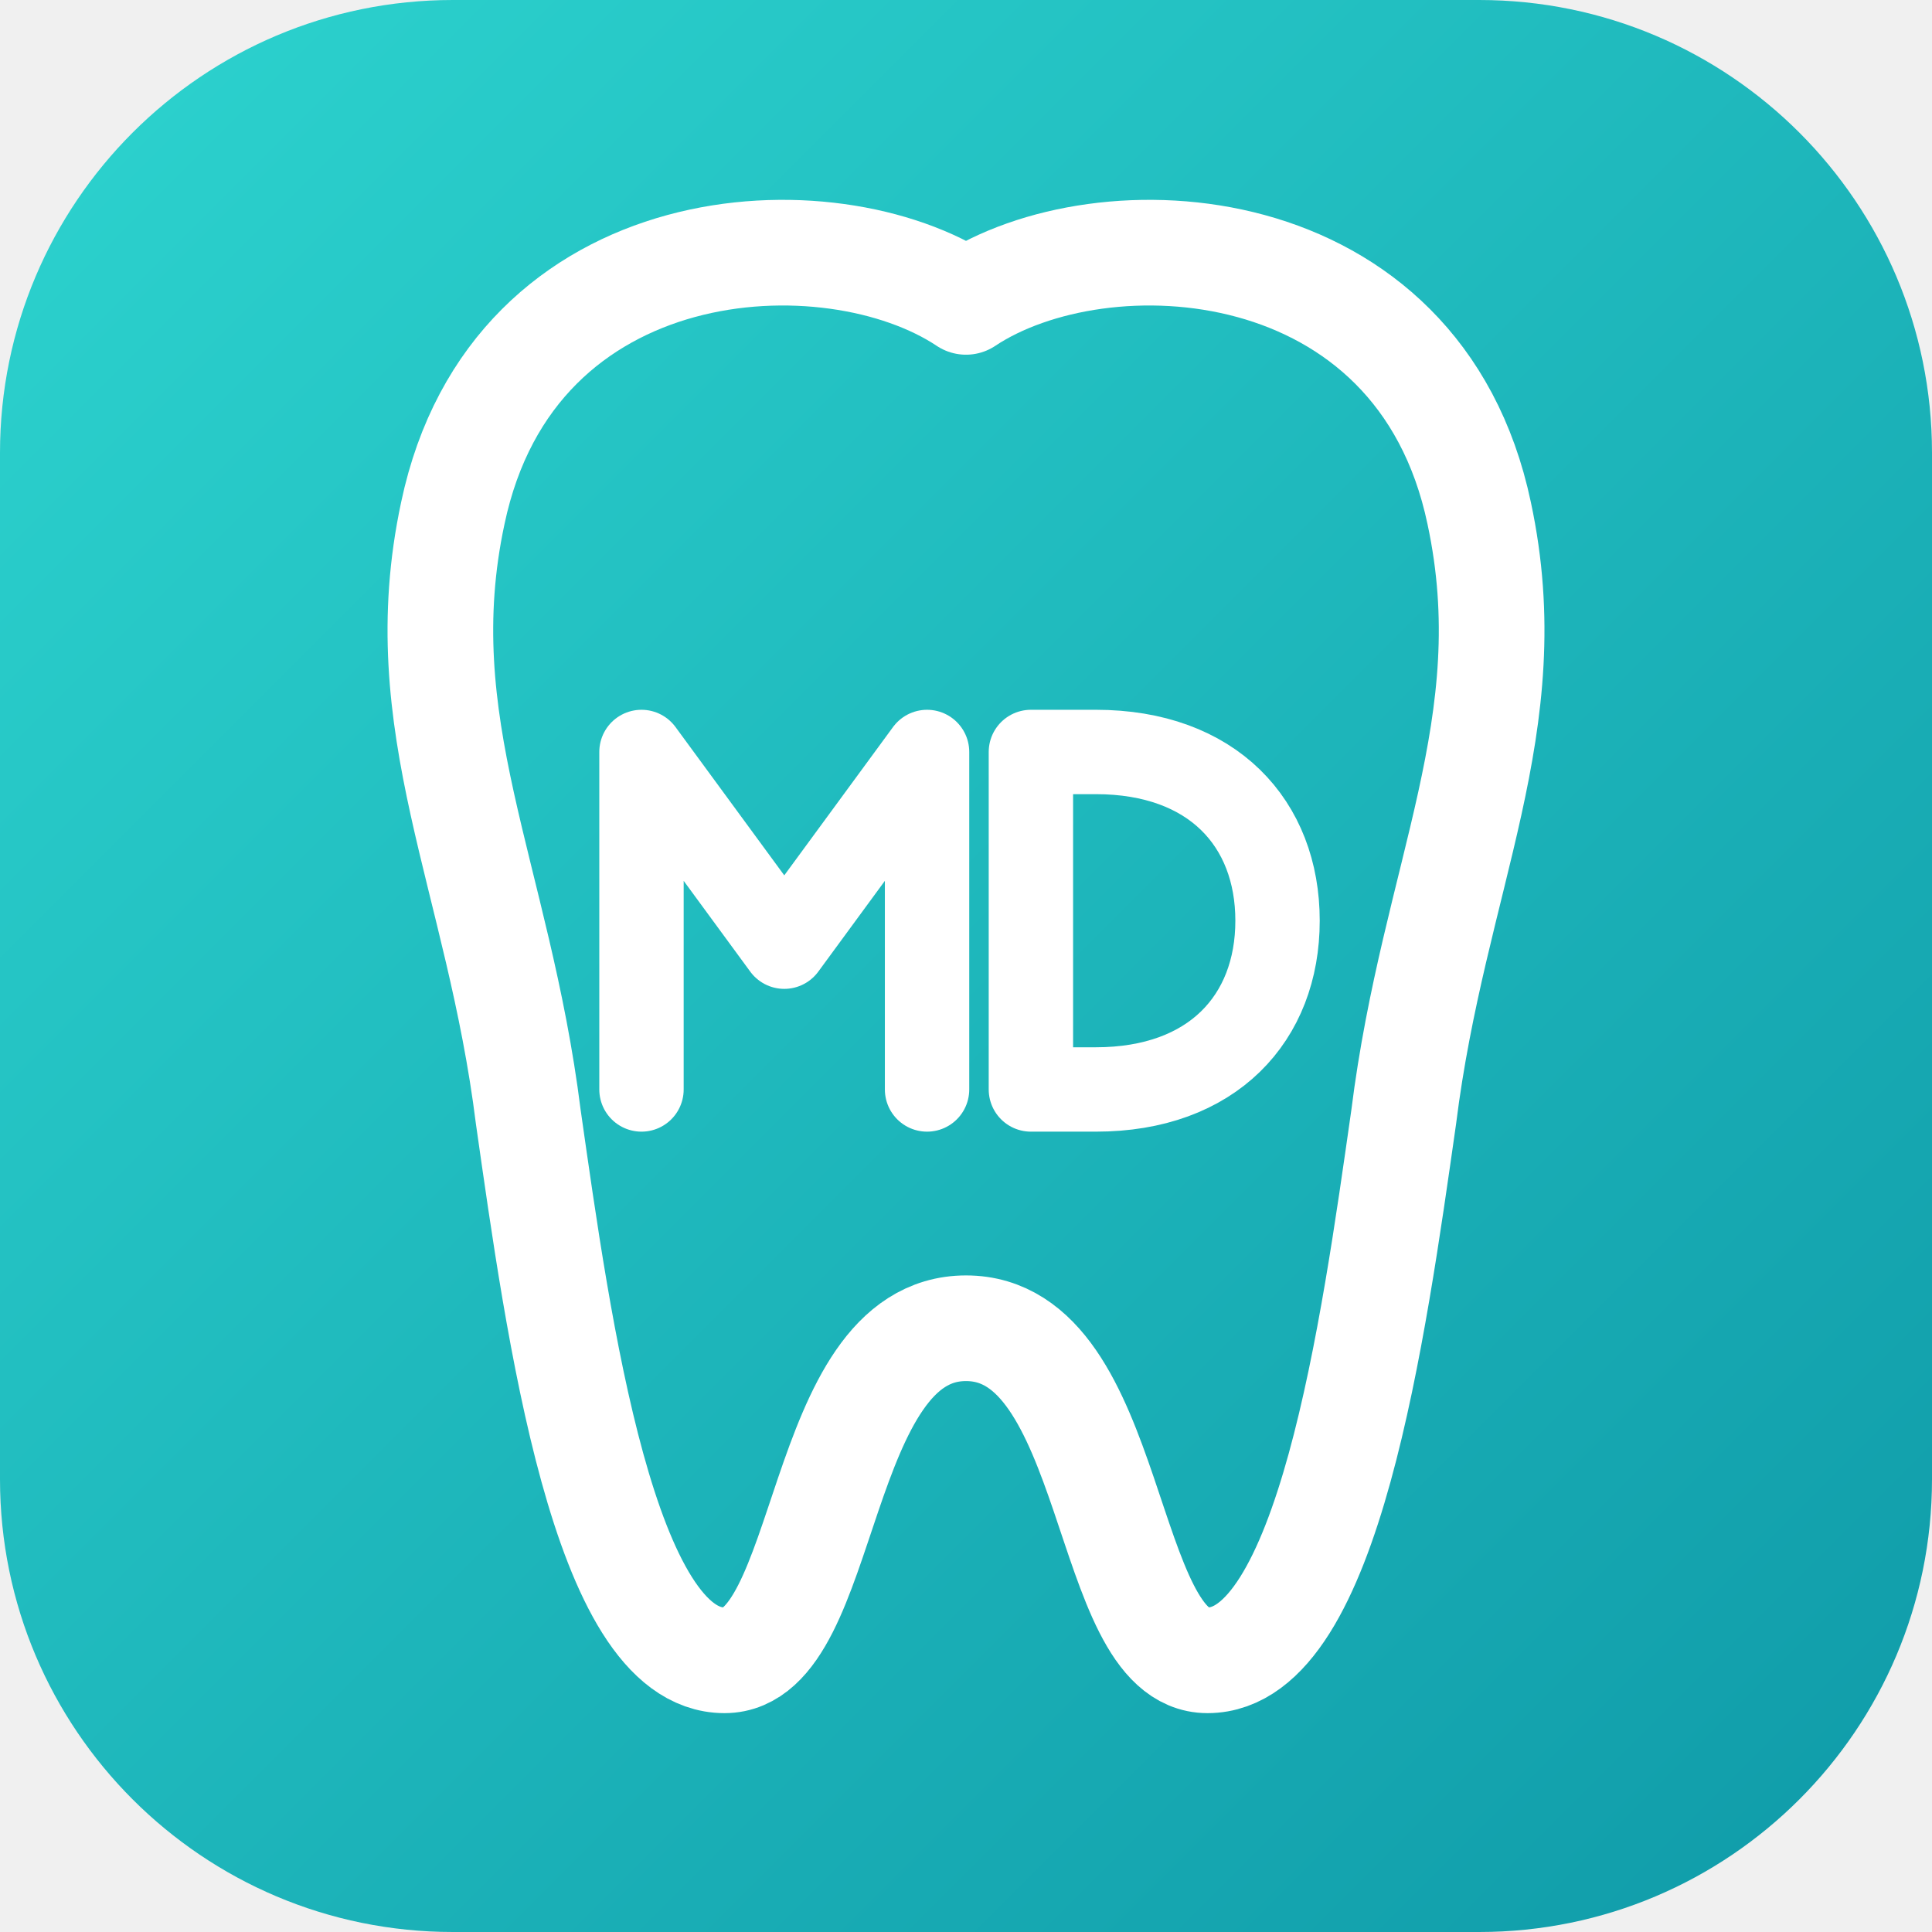
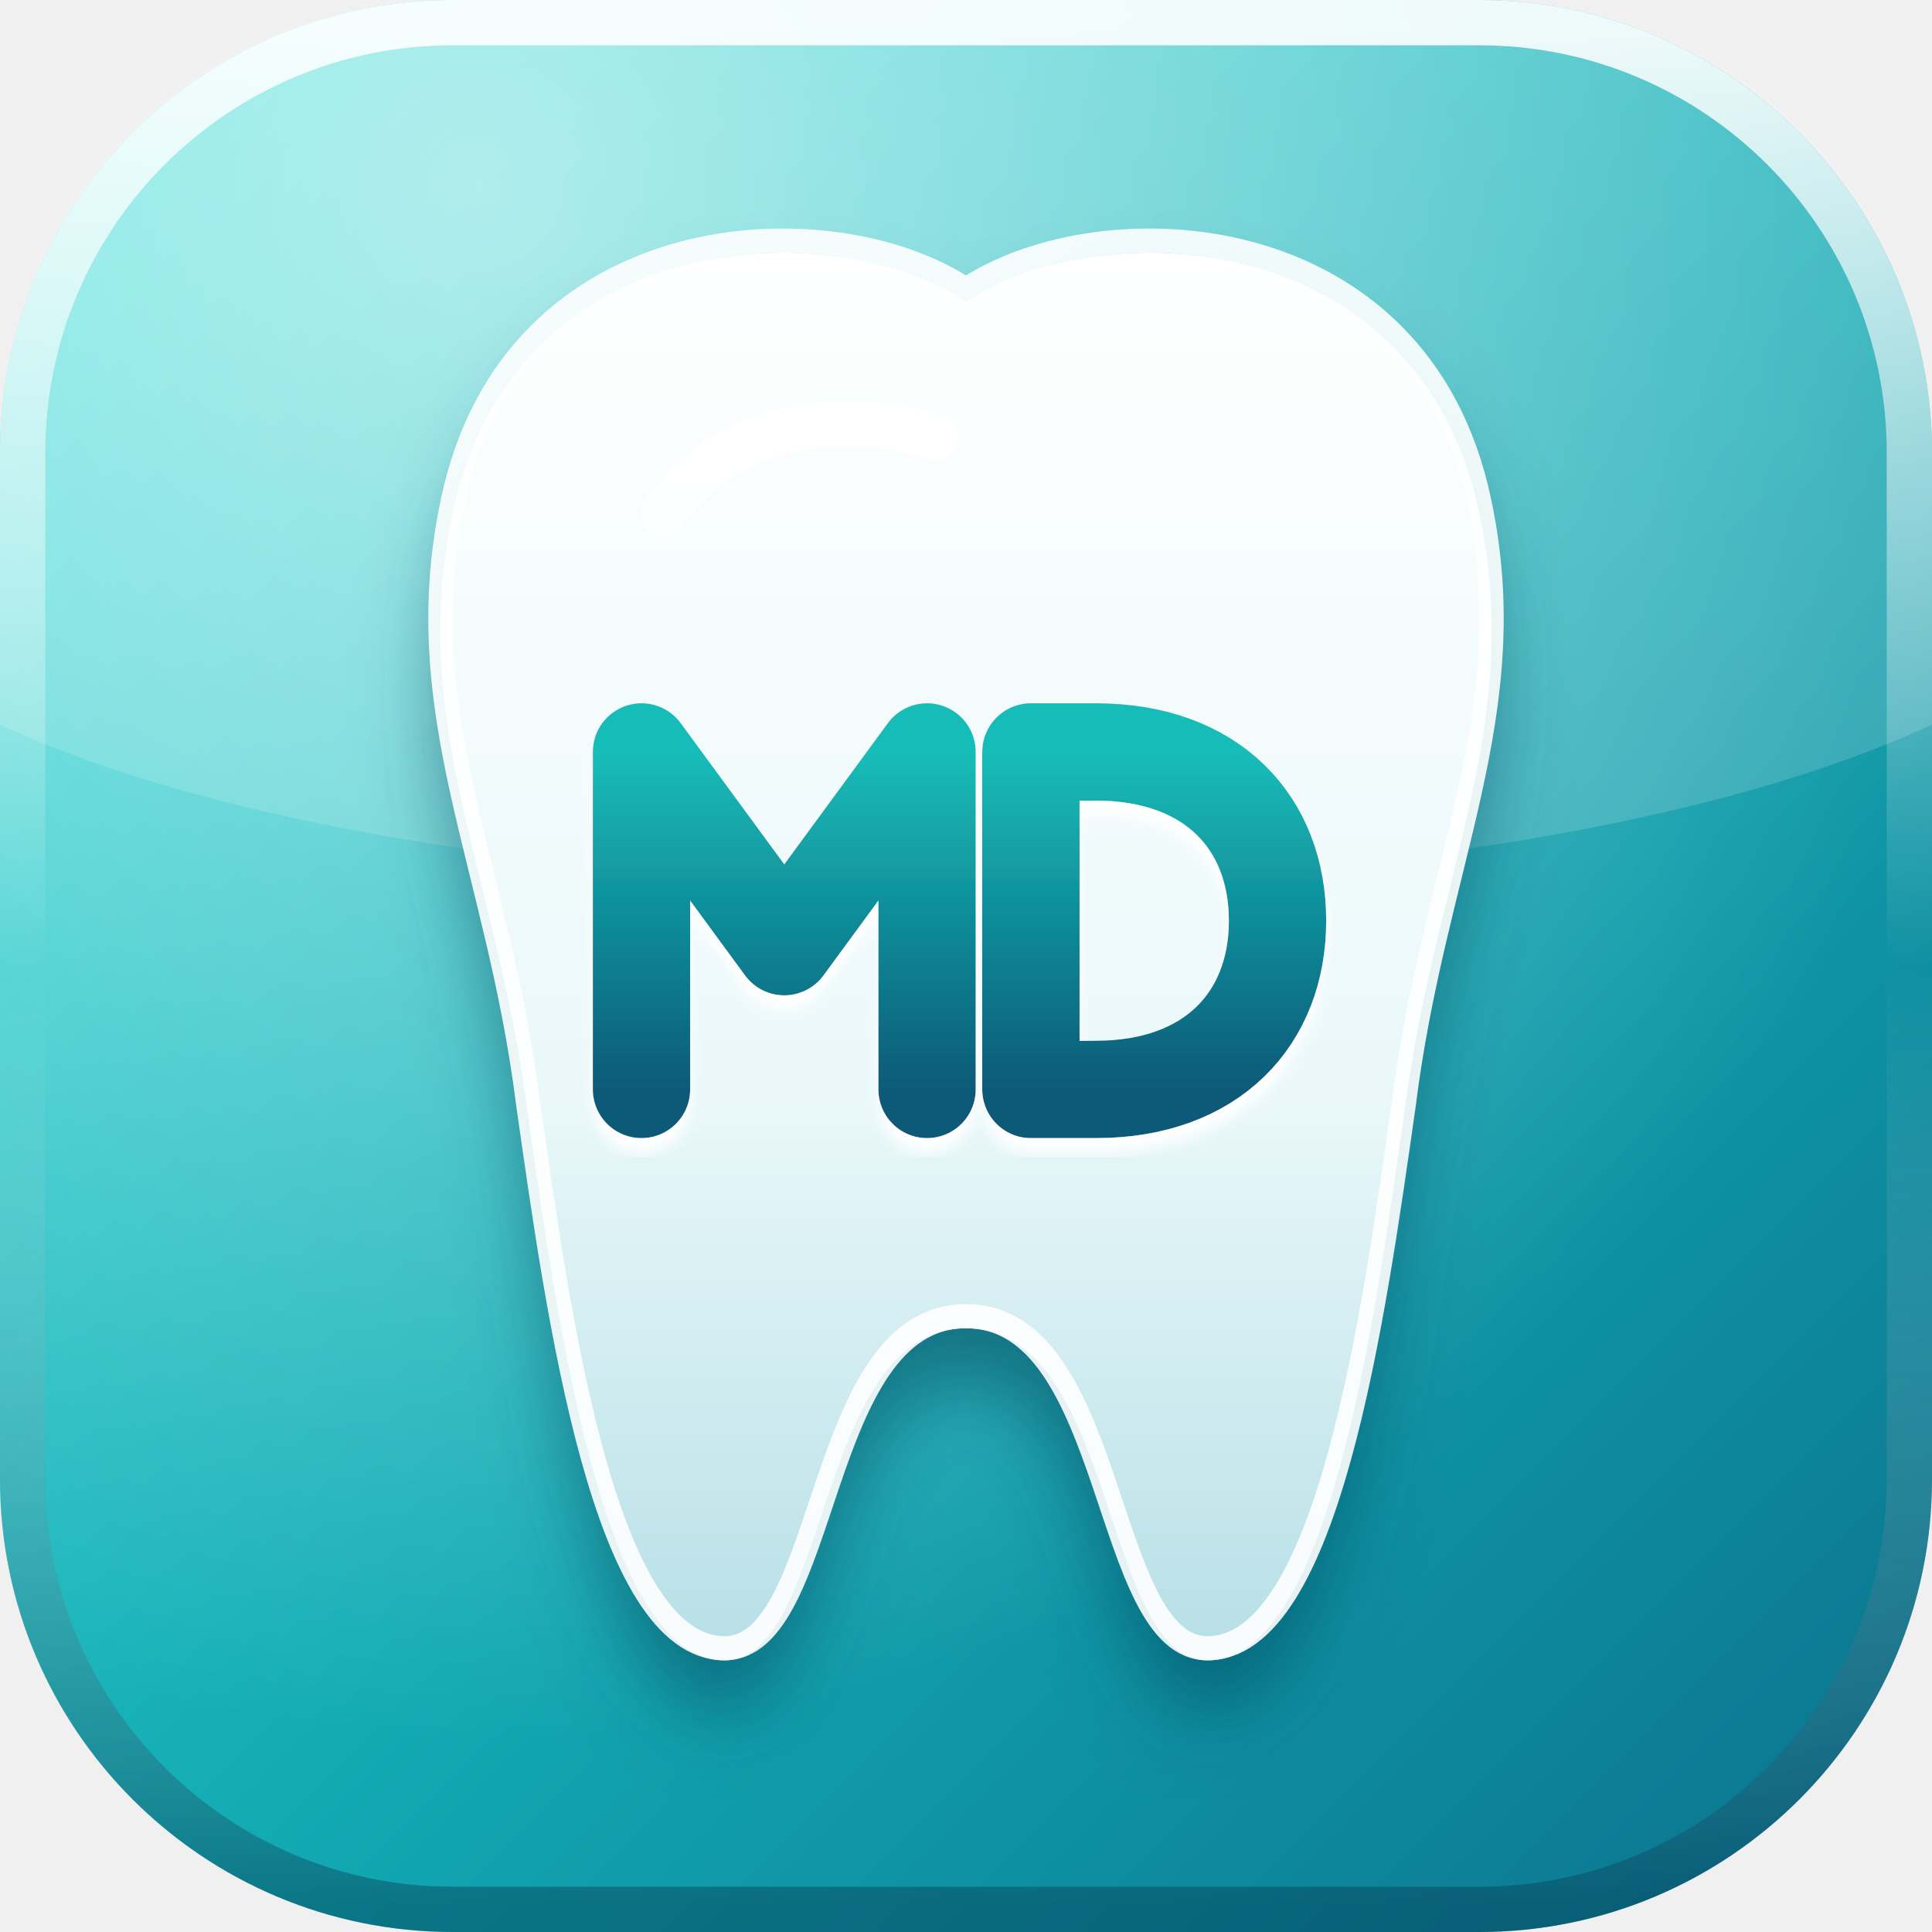
<svg xmlns="http://www.w3.org/2000/svg" viewBox="0 0 128 128">
  <defs>
-     <linearGradient id="t" x1="0" y1="0" x2="1" y2="1">
-       <stop offset="0" stop-color="#2dd4cf" />
-       <stop offset="1" stop-color="#0f9aa8" />
+     <linearGradient id="bg" x1="0" y1="0" x2="1" y2="1">
+       <stop offset="0" stop-color="#3be3dc" />
+       <stop offset=".55" stop-color="#12a9b3" />
+       <stop offset="1" stop-color="#0a6f8c" />
    </linearGradient>
+     <radialGradient id="glow" cx=".25" cy=".1" r=".8">
+       <stop offset="0" stop-color="#fff" stop-opacity=".55" />
+       <stop offset="1" stop-color="#fff" stop-opacity="0" />
+     </radialGradient>
+     <linearGradient id="rim" x1="0" y1="0" x2="0" y2="1">
+       <stop offset="0" stop-color="#fff" stop-opacity=".9" />
+       <stop offset=".5" stop-color="#fff" stop-opacity="0" />
+       <stop offset="1" stop-color="#033b52" stop-opacity=".45" />
+     </linearGradient>
+     <linearGradient id="tooth" x1="0" y1="0" x2="0" y2="1">
+       <stop offset="0" stop-color="#ffffff" />
+       <stop offset=".6" stop-color="#eaf8fa" />
+       <stop offset="1" stop-color="#b6dfe6" />
+     </linearGradient>
+     <linearGradient id="md" x1="0" y1="0" x2="0" y2="1">
+       <stop offset="0" stop-color="#18bdb8" />
+       <stop offset="1" stop-color="#075a78" />
+     </linearGradient>
+     <filter id="sh" x="-20%" y="-20%" width="140%" height="150%">
+       <feDropShadow dx="0" dy="3.5" stdDeviation="2.6" flood-color="#03435a" flood-opacity=".55" />
+     </filter>
+     <filter id="em" x="-20%" y="-20%" width="140%" height="140%">
+       <feDropShadow dx="0" dy="1.2" stdDeviation=".5" flood-color="#fff" flood-opacity=".95" />
+     </filter>
  </defs>
-   <rect width="128" height="128" rx="30" fill="url(#t)" />
-   <g fill="none" stroke="#fff" stroke-linecap="round" stroke-linejoin="round">
-     <path stroke-width="7" d="M64 20c-9-6-30-5-34 14-3 14 3 24 5 40 2 14 5 36 13 36 7 0 6-22 16-22s9 22 16 22c8 0 11-22 13-36 2-16 8-26 5-40-4-19-25-20-34-14Z" />
-     <g transform="translate(64 61) scale(.86) translate(-64 -61)" stroke-width="6.5">
-       <path d="M39 74V48l11 15 11-15v26" />
-       <path d="M69 48v26h5c9 0 14-5.5 14-13S83 48 74 48Z" />
-     </g>
+   <rect width="128" height="128" rx="30" fill="url(#bg)" />
+   <rect width="128" height="128" rx="30" fill="url(#glow)" />
+   <path d="M0 30C0 13 13 0 30 0h68c17 0 30 13 30 30v18C98 62 30 62 0 48Z" fill="#fff" opacity=".16" />
+   <rect x="1.5" y="1.5" width="125" height="125" rx="28.5" fill="none" stroke="url(#rim)" stroke-width="3" />
+   <g filter="url(#sh)">
+     <path d="M64 20c-9-6-30-5-34 14-3 14 3 24 5 40 2 14 5 36 13 36 7 0 6-22 16-22s9 22 16 22c8 0 11-22 13-36 2-16 8-26 5-40-4-19-25-20-34-14Z" fill="url(#tooth)" />
+   </g>
+   <path d="M64 20c-9-6-30-5-34 14-3 14 3 24 5 40 2 14 5 36 13 36 7 0 6-22 16-22s9 22 16 22c8 0 11-22 13-36 2-16 8-26 5-40-4-19-25-20-34-14Z" fill="none" stroke="#fff" stroke-opacity=".9" stroke-width="1.6" transform="translate(0 -.8)" />
+   <path d="M44 34c4-6 12-7 18-5" fill="none" stroke="#fff" stroke-width="3" stroke-linecap="round" opacity=".9" />
+   <g filter="url(#em)" transform="translate(64 61) scale(.86) translate(-64 -61)" fill="none" stroke="url(#md)" stroke-width="7.5" stroke-linecap="round" stroke-linejoin="round">
+     <path d="M39 74V48l11 15 11-15v26" />
+     <path d="M69 48v26h5c9 0 14-5.5 14-13S83 48 74 48Z" />
  </g>
</svg>
